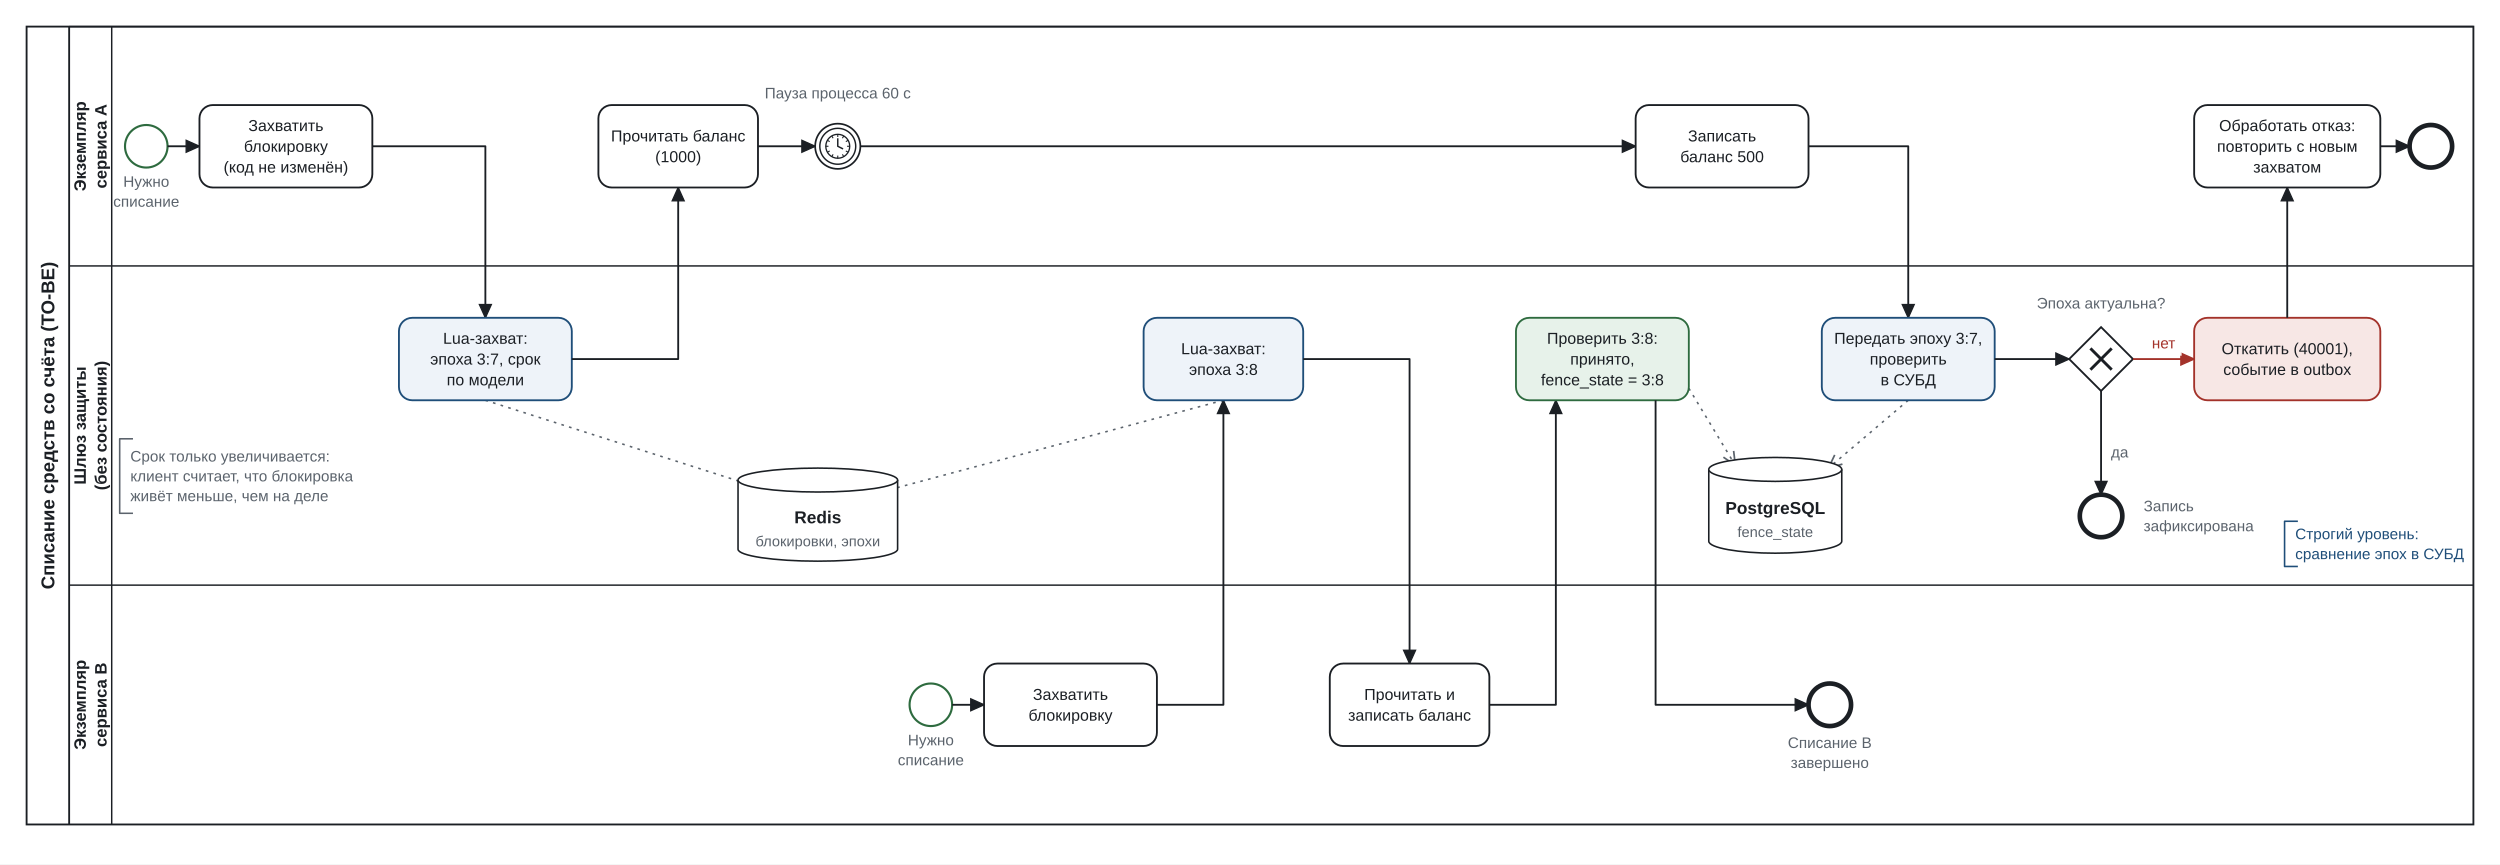
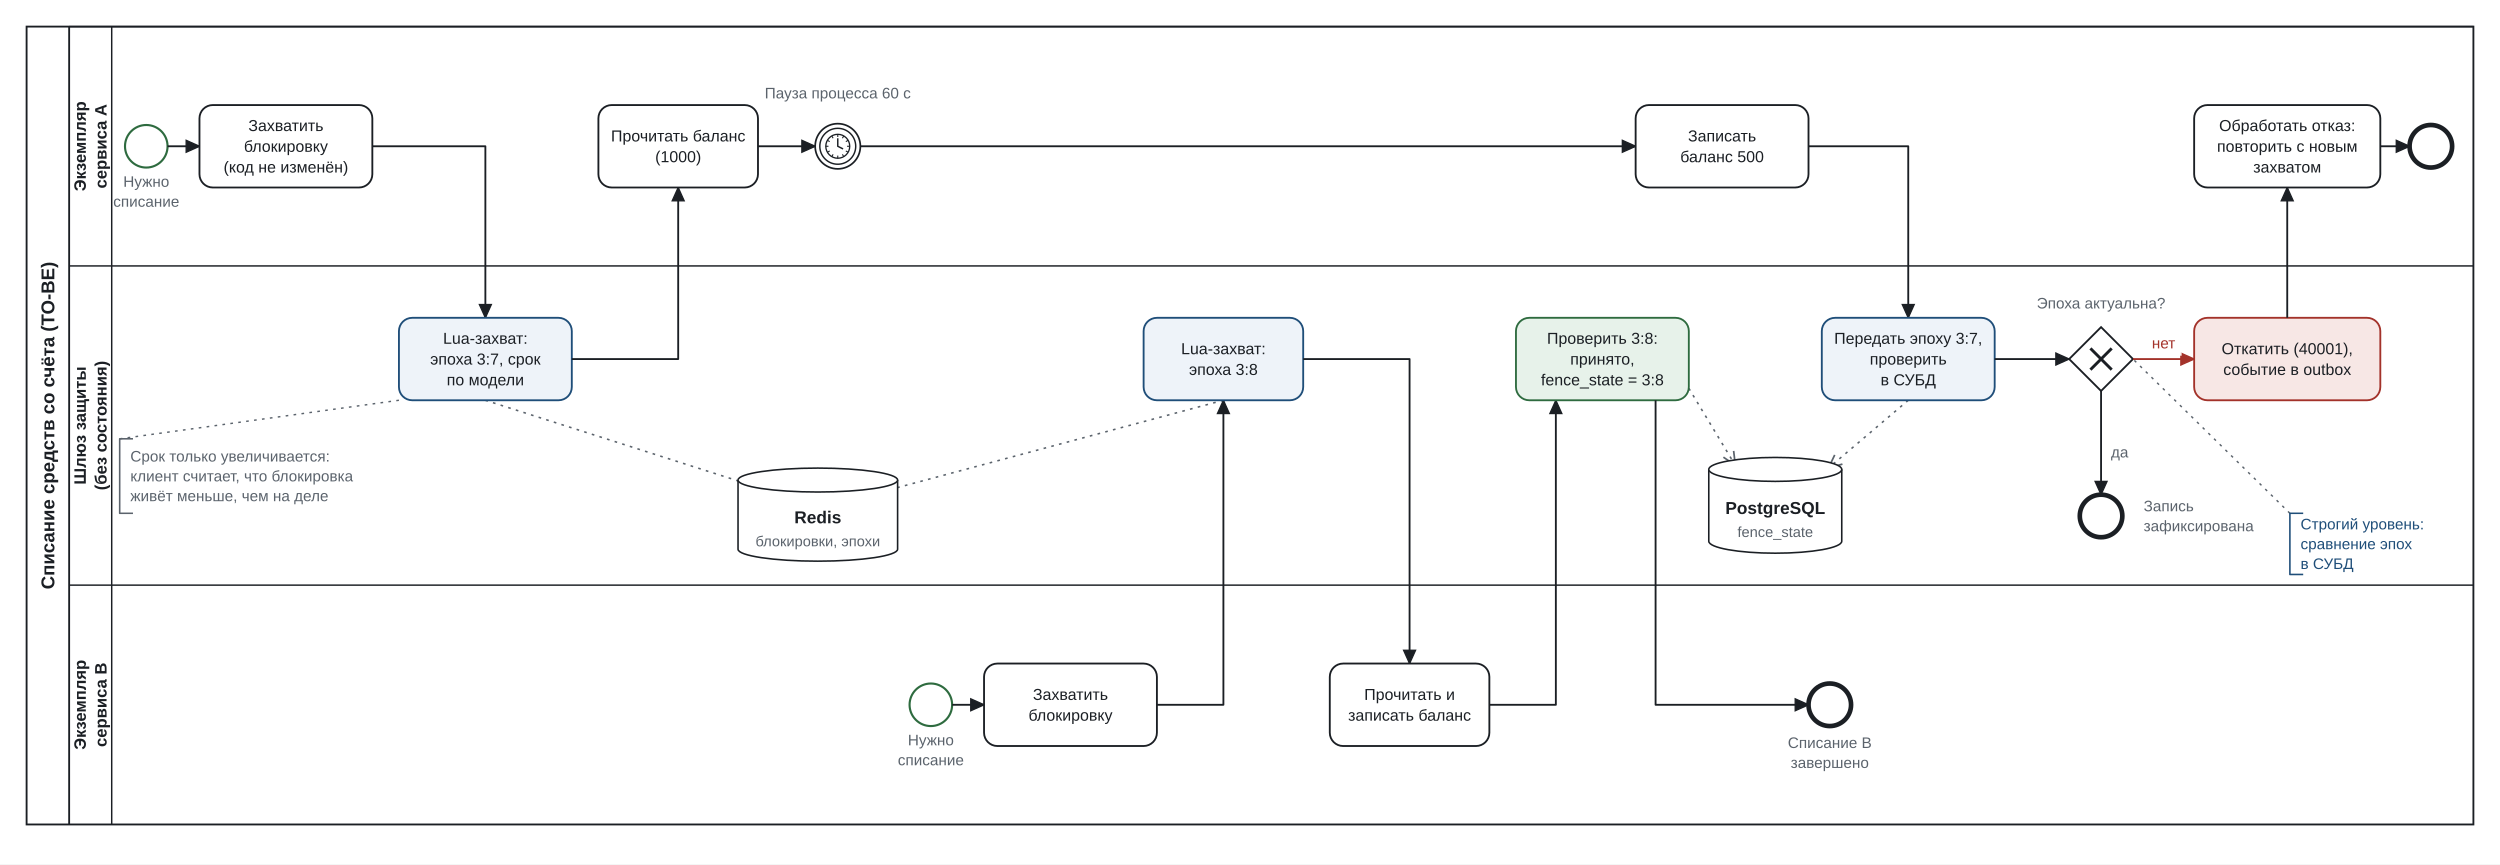
<svg xmlns="http://www.w3.org/2000/svg" width="1880" height="650" viewBox="0 0 1880 650">
  <rect width="100%" height="100%" fill="#ffffff" />
  <rect x="20" y="20" width="1840" height="600" rx="0" fill="#fff" stroke="#1b1f24" stroke-width="1.4" />
  <polyline points="52,20 52,620" fill="none" stroke="#1b1f24" stroke-width="1.4" stroke-linejoin="round" />
  <text x="36.0" y="320.0" font-family="Liberation Sans, DejaVu Sans, Arial, sans-serif" font-size="14" font-weight="bold" text-anchor="middle" dominant-baseline="central" fill="#1b1f24" transform="rotate(-90 36.0 320.0)">Списание средств со счёта (TO-BE)</text>
  <polyline points="52,20 1860,20" fill="none" stroke="#1b1f24" stroke-width="1.1" stroke-linejoin="round" />
  <polyline points="84,20 84,200" fill="none" stroke="#1b1f24" stroke-width="1.1" stroke-linejoin="round" />
  <text x="60.2" y="110.0" font-family="Liberation Sans, DejaVu Sans, Arial, sans-serif" font-size="12.5" font-weight="bold" text-anchor="middle" dominant-baseline="central" fill="#1b1f24" transform="rotate(-90 60.2 110.0)">Экземпляр</text>
  <text x="75.8" y="110.0" font-family="Liberation Sans, DejaVu Sans, Arial, sans-serif" font-size="12.5" font-weight="bold" text-anchor="middle" dominant-baseline="central" fill="#1b1f24" transform="rotate(-90 75.8 110.0)">сервиса A</text>
  <polyline points="52,200 1860,200" fill="none" stroke="#1b1f24" stroke-width="1.1" stroke-linejoin="round" />
  <polyline points="84,200 84,440" fill="none" stroke="#1b1f24" stroke-width="1.1" stroke-linejoin="round" />
  <text x="60.2" y="320.0" font-family="Liberation Sans, DejaVu Sans, Arial, sans-serif" font-size="12.5" font-weight="bold" text-anchor="middle" dominant-baseline="central" fill="#1b1f24" transform="rotate(-90 60.2 320.0)">Шлюз защиты</text>
  <text x="75.8" y="320.0" font-family="Liberation Sans, DejaVu Sans, Arial, sans-serif" font-size="12.5" font-weight="bold" text-anchor="middle" dominant-baseline="central" fill="#1b1f24" transform="rotate(-90 75.8 320.0)">(без состояния)</text>
  <polyline points="52,440 1860,440" fill="none" stroke="#1b1f24" stroke-width="1.1" stroke-linejoin="round" />
  <polyline points="84,440 84,620" fill="none" stroke="#1b1f24" stroke-width="1.1" stroke-linejoin="round" />
  <text x="60.2" y="530.0" font-family="Liberation Sans, DejaVu Sans, Arial, sans-serif" font-size="12.5" font-weight="bold" text-anchor="middle" dominant-baseline="central" fill="#1b1f24" transform="rotate(-90 60.2 530.0)">Экземпляр</text>
  <text x="75.8" y="530.0" font-family="Liberation Sans, DejaVu Sans, Arial, sans-serif" font-size="12.5" font-weight="bold" text-anchor="middle" dominant-baseline="central" fill="#1b1f24" transform="rotate(-90 75.8 530.0)">сервиса B</text>
  <polyline points="365,301 575,368" fill="none" stroke="#5b636c" stroke-width="1.2" stroke-dasharray="2 4" stroke-linejoin="round" />
  <polyline points="566.8,360.7 575,368 564.1,369.2" fill="none" stroke="#5b636c" stroke-width="1.3" />
  <polyline points="920,301 655,372" fill="none" stroke="#5b636c" stroke-width="1.2" stroke-dasharray="2 4" stroke-linejoin="round" />
  <polyline points="665.8,373.8 655,372 663.5,365.1" fill="none" stroke="#5b636c" stroke-width="1.3" />
  <polyline points="1270,292 1305,350" fill="none" stroke="#5b636c" stroke-width="1.2" stroke-dasharray="2 4" stroke-linejoin="round" />
  <polyline points="1303.7,339.1 1305,350 1296.0,343.8" fill="none" stroke="#5b636c" stroke-width="1.3" />
  <polyline points="1435,301 1375,352" fill="none" stroke="#5b636c" stroke-width="1.2" stroke-dasharray="2 4" stroke-linejoin="round" />
  <polyline points="1385.5,349.0 1375,352 1379.7,342.1" fill="none" stroke="#5b636c" stroke-width="1.3" />
  <circle cx="110" cy="110" r="16" fill="#fff" stroke="#2e6b3f" stroke-width="1.6" />
  <text x="110" y="136.5" font-family="Liberation Sans, DejaVu Sans, Arial, sans-serif" font-size="11.5" font-weight="normal" text-anchor="middle" dominant-baseline="central" fill="#5b636c">Нужно</text>
  <text x="110" y="151.5" font-family="Liberation Sans, DejaVu Sans, Arial, sans-serif" font-size="11.5" font-weight="normal" text-anchor="middle" dominant-baseline="central" fill="#5b636c">списание</text>
  <polyline points="126,110 150,110" fill="none" stroke="#1b1f24" stroke-width="1.4" stroke-linejoin="round" />
  <polygon points="140.0,105.5 150,110 140.0,114.5" fill="#1b1f24" stroke="#1b1f24" stroke-width="1" />
  <rect x="150" y="79.0" width="130" height="62" rx="10" fill="#fff" stroke="#1b1f24" stroke-width="1.4" />
  <text x="215.0" y="94.4" font-family="Liberation Sans, DejaVu Sans, Arial, sans-serif" font-size="12" font-weight="normal" text-anchor="middle" dominant-baseline="central" fill="#1b1f24">Захватить</text>
  <text x="215.0" y="110.0" font-family="Liberation Sans, DejaVu Sans, Arial, sans-serif" font-size="12" font-weight="normal" text-anchor="middle" dominant-baseline="central" fill="#1b1f24">блокировку</text>
  <text x="215.0" y="125.6" font-family="Liberation Sans, DejaVu Sans, Arial, sans-serif" font-size="12" font-weight="normal" text-anchor="middle" dominant-baseline="central" fill="#1b1f24">(код не изменён)</text>
  <polyline points="280,110 365,110 365,239" fill="none" stroke="#1b1f24" stroke-width="1.4" stroke-linejoin="round" />
  <polygon points="369.5,229.0 365,239 360.5,229.0" fill="#1b1f24" stroke="#1b1f24" stroke-width="1" />
  <rect x="300" y="239.0" width="130" height="62" rx="10" fill="#eef3f9" stroke="#1f4e79" stroke-width="1.4" />
  <text x="365.0" y="254.4" font-family="Liberation Sans, DejaVu Sans, Arial, sans-serif" font-size="12" font-weight="normal" text-anchor="middle" dominant-baseline="central" fill="#1b1f24">Lua-захват:</text>
  <text x="365.0" y="270.0" font-family="Liberation Sans, DejaVu Sans, Arial, sans-serif" font-size="12" font-weight="normal" text-anchor="middle" dominant-baseline="central" fill="#1b1f24">эпоха 3:7, срок</text>
  <text x="365.0" y="285.6" font-family="Liberation Sans, DejaVu Sans, Arial, sans-serif" font-size="12" font-weight="normal" text-anchor="middle" dominant-baseline="central" fill="#1b1f24">по модели</text>
  <polyline points="430,270 510,270 510,141" fill="none" stroke="#1b1f24" stroke-width="1.4" stroke-linejoin="round" />
  <polygon points="505.5,151.0 510,141 514.5,151.0" fill="#1b1f24" stroke="#1b1f24" stroke-width="1" />
  <rect x="450" y="79.0" width="120" height="62" rx="10" fill="#fff" stroke="#1b1f24" stroke-width="1.4" />
  <text x="510.0" y="102.2" font-family="Liberation Sans, DejaVu Sans, Arial, sans-serif" font-size="12" font-weight="normal" text-anchor="middle" dominant-baseline="central" fill="#1b1f24">Прочитать баланс</text>
  <text x="510.0" y="117.8" font-family="Liberation Sans, DejaVu Sans, Arial, sans-serif" font-size="12" font-weight="normal" text-anchor="middle" dominant-baseline="central" fill="#1b1f24">(1000)</text>
  <polyline points="570,110 613,110" fill="none" stroke="#1b1f24" stroke-width="1.4" stroke-linejoin="round" />
  <polygon points="603.0,105.5 613,110 603.0,114.5" fill="#1b1f24" stroke="#1b1f24" stroke-width="1" />
  <circle cx="630" cy="110" r="17" fill="#fff" stroke="#1b1f24" stroke-width="1.3" />
  <circle cx="630" cy="110" r="13.5" fill="#fff" stroke="#1b1f24" stroke-width="1.1" />
  <circle cx="630" cy="110" r="9" fill="#fff" stroke="#1b1f24" stroke-width="1" />
  <polyline points="637.0,110.0 639.0,110.0" fill="none" stroke="#1b1f24" stroke-width="0.8" stroke-linejoin="round" />
  <polyline points="636.062,113.5 637.794,114.5" fill="none" stroke="#1b1f24" stroke-width="0.8" stroke-linejoin="round" />
  <polyline points="633.5,116.062 634.5,117.794" fill="none" stroke="#1b1f24" stroke-width="0.8" stroke-linejoin="round" />
  <polyline points="630.0,117.0 630.0,119.0" fill="none" stroke="#1b1f24" stroke-width="0.8" stroke-linejoin="round" />
  <polyline points="626.5,116.062 625.5,117.794" fill="none" stroke="#1b1f24" stroke-width="0.8" stroke-linejoin="round" />
  <polyline points="623.938,113.5 622.206,114.5" fill="none" stroke="#1b1f24" stroke-width="0.8" stroke-linejoin="round" />
  <polyline points="623.0,110.0 621.0,110.0" fill="none" stroke="#1b1f24" stroke-width="0.8" stroke-linejoin="round" />
  <polyline points="623.938,106.5 622.206,105.5" fill="none" stroke="#1b1f24" stroke-width="0.8" stroke-linejoin="round" />
  <polyline points="626.5,103.938 625.5,102.206" fill="none" stroke="#1b1f24" stroke-width="0.8" stroke-linejoin="round" />
  <polyline points="630.0,103.0 630.0,101.0" fill="none" stroke="#1b1f24" stroke-width="0.8" stroke-linejoin="round" />
  <polyline points="633.5,103.938 634.5,102.206" fill="none" stroke="#1b1f24" stroke-width="0.8" stroke-linejoin="round" />
  <polyline points="636.062,106.5 637.794,105.5" fill="none" stroke="#1b1f24" stroke-width="0.8" stroke-linejoin="round" />
  <polyline points="630,104 630,110 634,112" fill="none" stroke="#1b1f24" stroke-width="1.1" stroke-linejoin="round" />
  <text x="630" y="70.0" font-family="Liberation Sans, DejaVu Sans, Arial, sans-serif" font-size="11.5" font-weight="normal" text-anchor="middle" dominant-baseline="central" fill="#5b636c">Пауза процесса 60 с</text>
  <polyline points="647,110 1230,110" fill="none" stroke="#1b1f24" stroke-width="1.4" stroke-linejoin="round" />
  <polygon points="1220.0,105.5 1230,110 1220.0,114.5" fill="#1b1f24" stroke="#1b1f24" stroke-width="1" />
  <rect x="1230" y="79.0" width="130" height="62" rx="10" fill="#fff" stroke="#1b1f24" stroke-width="1.4" />
  <text x="1295.0" y="102.2" font-family="Liberation Sans, DejaVu Sans, Arial, sans-serif" font-size="12" font-weight="normal" text-anchor="middle" dominant-baseline="central" fill="#1b1f24">Записать</text>
  <text x="1295.0" y="117.8" font-family="Liberation Sans, DejaVu Sans, Arial, sans-serif" font-size="12" font-weight="normal" text-anchor="middle" dominant-baseline="central" fill="#1b1f24">баланс 500</text>
  <polyline points="1360,110 1435,110 1435,239" fill="none" stroke="#1b1f24" stroke-width="1.4" stroke-linejoin="round" />
  <polygon points="1439.5,229.0 1435,239 1430.5,229.0" fill="#1b1f24" stroke="#1b1f24" stroke-width="1" />
  <rect x="1370" y="239.0" width="130" height="62" rx="10" fill="#eef3f9" stroke="#1f4e79" stroke-width="1.4" />
  <text x="1435.0" y="254.4" font-family="Liberation Sans, DejaVu Sans, Arial, sans-serif" font-size="12" font-weight="normal" text-anchor="middle" dominant-baseline="central" fill="#1b1f24">Передать эпоху 3:7,</text>
  <text x="1435.0" y="270.0" font-family="Liberation Sans, DejaVu Sans, Arial, sans-serif" font-size="12" font-weight="normal" text-anchor="middle" dominant-baseline="central" fill="#1b1f24">проверить</text>
  <text x="1435.0" y="285.6" font-family="Liberation Sans, DejaVu Sans, Arial, sans-serif" font-size="12" font-weight="normal" text-anchor="middle" dominant-baseline="central" fill="#1b1f24">в СУБД</text>
  <polyline points="1500,270 1556,270" fill="none" stroke="#1b1f24" stroke-width="1.4" stroke-linejoin="round" />
  <polygon points="1546.0,265.5 1556,270 1546.0,274.5" fill="#1b1f24" stroke="#1b1f24" stroke-width="1" />
  <polygon points="1580,246 1604,270 1580,294 1556,270" fill="#fff" stroke="#1b1f24" stroke-width="1.4" />
  <polyline points="1572,262 1588,278" fill="none" stroke="#1b1f24" stroke-width="2.2" stroke-linejoin="round" />
  <polyline points="1572,278 1588,262" fill="none" stroke="#1b1f24" stroke-width="2.2" stroke-linejoin="round" />
  <text x="1580" y="228.0" font-family="Liberation Sans, DejaVu Sans, Arial, sans-serif" font-size="11.5" font-weight="normal" text-anchor="middle" dominant-baseline="central" fill="#5b636c">Эпоха актуальна?</text>
  <polyline points="1580,294 1580,372" fill="none" stroke="#1b1f24" stroke-width="1.4" stroke-linejoin="round" />
  <polygon points="1584.5,362.0 1580,372 1575.5,362.0" fill="#1b1f24" stroke="#1b1f24" stroke-width="1" />
  <rect x="1583.6" y="330.5" width="20.9" height="19.0" fill="#fff" opacity="0.92" />
  <text x="1594" y="340.0" font-family="Liberation Sans, DejaVu Sans, Arial, sans-serif" font-size="11.5" font-weight="normal" text-anchor="middle" dominant-baseline="central" fill="#5b636c">да</text>
  <circle cx="1580" cy="388" r="16" fill="#fff" stroke="#1b1f24" stroke-width="3.5" />
  <text x="1612" y="380.5" font-family="Liberation Sans, DejaVu Sans, Arial, sans-serif" font-size="11.5" font-weight="normal" text-anchor="start" dominant-baseline="central" fill="#5b636c">Запись</text>
  <text x="1612" y="395.5" font-family="Liberation Sans, DejaVu Sans, Arial, sans-serif" font-size="11.5" font-weight="normal" text-anchor="start" dominant-baseline="central" fill="#5b636c">зафиксирована</text>
  <polyline points="1604,270 1650,270" fill="none" stroke="#a3322a" stroke-width="1.4" stroke-linejoin="round" />
  <polygon points="1640.0,265.5 1650,270 1640.0,274.5" fill="#a3322a" stroke="#a3322a" stroke-width="1" />
  <rect x="1613.3" y="248.5" width="27.3" height="19.0" fill="#fff" opacity="0.92" />
  <text x="1627" y="258.0" font-family="Liberation Sans, DejaVu Sans, Arial, sans-serif" font-size="11.5" font-weight="normal" text-anchor="middle" dominant-baseline="central" fill="#a3322a">нет</text>
  <rect x="1650" y="239.0" width="140" height="62" rx="10" fill="#f7e7e5" stroke="#a3322a" stroke-width="1.4" />
  <text x="1720.0" y="262.2" font-family="Liberation Sans, DejaVu Sans, Arial, sans-serif" font-size="12" font-weight="normal" text-anchor="middle" dominant-baseline="central" fill="#1b1f24">Откатить (40001),</text>
  <text x="1720.0" y="277.8" font-family="Liberation Sans, DejaVu Sans, Arial, sans-serif" font-size="12" font-weight="normal" text-anchor="middle" dominant-baseline="central" fill="#1b1f24">событие в outbox</text>
  <polyline points="1720,239 1720,141" fill="none" stroke="#1b1f24" stroke-width="1.4" stroke-linejoin="round" />
  <polygon points="1715.5,151.0 1720,141 1724.5,151.0" fill="#1b1f24" stroke="#1b1f24" stroke-width="1" />
  <rect x="1650" y="79.0" width="140" height="62" rx="10" fill="#fff" stroke="#1b1f24" stroke-width="1.4" />
  <text x="1720.0" y="94.4" font-family="Liberation Sans, DejaVu Sans, Arial, sans-serif" font-size="12" font-weight="normal" text-anchor="middle" dominant-baseline="central" fill="#1b1f24">Обработать отказ:</text>
  <text x="1720.0" y="110.0" font-family="Liberation Sans, DejaVu Sans, Arial, sans-serif" font-size="12" font-weight="normal" text-anchor="middle" dominant-baseline="central" fill="#1b1f24">повторить с новым</text>
  <text x="1720.0" y="125.6" font-family="Liberation Sans, DejaVu Sans, Arial, sans-serif" font-size="12" font-weight="normal" text-anchor="middle" dominant-baseline="central" fill="#1b1f24">захватом</text>
  <polyline points="1790,110 1812,110" fill="none" stroke="#1b1f24" stroke-width="1.4" stroke-linejoin="round" />
  <polygon points="1802.0,105.5 1812,110 1802.0,114.5" fill="#1b1f24" stroke="#1b1f24" stroke-width="1" />
  <circle cx="1828" cy="110" r="16" fill="#fff" stroke="#1b1f24" stroke-width="3.5" />
  <path d="M555,361 L555,413 A60.0,9 0 0 0 675,413 L675,361" fill="#fff" stroke="#1b1f24" stroke-width="1.2" />
  <ellipse cx="615.0" cy="361" rx="60.0" ry="9" fill="#fff" stroke="#1b1f24" stroke-width="1.2" />
  <text x="615.0" y="389.0" font-family="Liberation Sans, DejaVu Sans, Arial, sans-serif" font-size="13" font-weight="bold" text-anchor="middle" dominant-baseline="central" fill="#1b1f24">Redis</text>
  <text x="615.0" y="407.0" font-family="Liberation Sans, DejaVu Sans, Arial, sans-serif" font-size="11" font-weight="normal" text-anchor="middle" dominant-baseline="central" fill="#5b636c">блокировки, эпохи</text>
  <path d="M1285,353 L1285,407 A50.0,9 0 0 0 1385,407 L1385,353" fill="#fff" stroke="#1b1f24" stroke-width="1.2" />
  <ellipse cx="1335.0" cy="353" rx="50.0" ry="9" fill="#fff" stroke="#1b1f24" stroke-width="1.2" />
  <text x="1335.0" y="382.0" font-family="Liberation Sans, DejaVu Sans, Arial, sans-serif" font-size="13" font-weight="bold" text-anchor="middle" dominant-baseline="central" fill="#1b1f24">PostgreSQL</text>
  <text x="1335.0" y="400.0" font-family="Liberation Sans, DejaVu Sans, Arial, sans-serif" font-size="11" font-weight="normal" text-anchor="middle" dominant-baseline="central" fill="#5b636c">fence_state</text>
+   <polyline points="90,330 300,301" fill="none" stroke="#5b636c" stroke-width="1.1" stroke-dasharray="2 4" stroke-linejoin="round" />
  <polyline points="100,330 90,330 90,386 100,386" fill="none" stroke="#5b636c" stroke-width="1.2" stroke-linejoin="round" />
  <text x="98" y="343.1" font-family="Liberation Sans, DejaVu Sans, Arial, sans-serif" font-size="11.5" font-weight="normal" text-anchor="start" dominant-baseline="central" fill="#5b636c">Срок только увеличивается:</text>
  <text x="98" y="358.0" font-family="Liberation Sans, DejaVu Sans, Arial, sans-serif" font-size="11.5" font-weight="normal" text-anchor="start" dominant-baseline="central" fill="#5b636c">клиент считает, что блокировка</text>
  <text x="98" y="372.9" font-family="Liberation Sans, DejaVu Sans, Arial, sans-serif" font-size="11.5" font-weight="normal" text-anchor="start" dominant-baseline="central" fill="#5b636c">живёт меньше, чем на деле</text>
-   <polyline points="1728,392 1718,392 1718,426 1728,426" fill="none" stroke="#1f4e79" stroke-width="1.2" stroke-linejoin="round" />
-   <text x="1726" y="401.5" font-family="Liberation Sans, DejaVu Sans, Arial, sans-serif" font-size="11.5" font-weight="normal" text-anchor="start" dominant-baseline="central" fill="#1f4e79">Строгий уровень:</text>
-   <text x="1726" y="416.5" font-family="Liberation Sans, DejaVu Sans, Arial, sans-serif" font-size="11.5" font-weight="normal" text-anchor="start" dominant-baseline="central" fill="#1f4e79">сравнение эпох в СУБД</text>
+   <polyline points="1722,386 1604,270" fill="none" stroke="#5b636c" stroke-width="1.1" stroke-dasharray="2 4" stroke-linejoin="round" />
+   <polyline points="1732,386 1722,386 1722,432 1732,432" fill="none" stroke="#1f4e79" stroke-width="1.2" stroke-linejoin="round" />
+   <text x="1730" y="394.1" font-family="Liberation Sans, DejaVu Sans, Arial, sans-serif" font-size="11.5" font-weight="normal" text-anchor="start" dominant-baseline="central" fill="#1f4e79">Строгий уровень:</text>
+   <text x="1730" y="409.0" font-family="Liberation Sans, DejaVu Sans, Arial, sans-serif" font-size="11.5" font-weight="normal" text-anchor="start" dominant-baseline="central" fill="#1f4e79">сравнение эпох</text>
+   <text x="1730" y="423.9" font-family="Liberation Sans, DejaVu Sans, Arial, sans-serif" font-size="11.5" font-weight="normal" text-anchor="start" dominant-baseline="central" fill="#1f4e79">в СУБД</text>
  <circle cx="700" cy="530" r="16" fill="#fff" stroke="#2e6b3f" stroke-width="1.6" />
  <text x="700" y="556.5" font-family="Liberation Sans, DejaVu Sans, Arial, sans-serif" font-size="11.5" font-weight="normal" text-anchor="middle" dominant-baseline="central" fill="#5b636c">Нужно</text>
  <text x="700" y="571.5" font-family="Liberation Sans, DejaVu Sans, Arial, sans-serif" font-size="11.5" font-weight="normal" text-anchor="middle" dominant-baseline="central" fill="#5b636c">списание</text>
  <polyline points="716,530 740,530" fill="none" stroke="#1b1f24" stroke-width="1.4" stroke-linejoin="round" />
  <polygon points="730.0,525.5 740,530 730.0,534.5" fill="#1b1f24" stroke="#1b1f24" stroke-width="1" />
  <rect x="740" y="499.0" width="130" height="62" rx="10" fill="#fff" stroke="#1b1f24" stroke-width="1.4" />
  <text x="805.0" y="522.2" font-family="Liberation Sans, DejaVu Sans, Arial, sans-serif" font-size="12" font-weight="normal" text-anchor="middle" dominant-baseline="central" fill="#1b1f24">Захватить</text>
  <text x="805.0" y="537.8" font-family="Liberation Sans, DejaVu Sans, Arial, sans-serif" font-size="12" font-weight="normal" text-anchor="middle" dominant-baseline="central" fill="#1b1f24">блокировку</text>
  <polyline points="870,530 920,530 920,301" fill="none" stroke="#1b1f24" stroke-width="1.4" stroke-linejoin="round" />
  <polygon points="915.5,311.0 920,301 924.5,311.0" fill="#1b1f24" stroke="#1b1f24" stroke-width="1" />
  <rect x="860" y="239.0" width="120" height="62" rx="10" fill="#eef3f9" stroke="#1f4e79" stroke-width="1.4" />
  <text x="920.0" y="262.2" font-family="Liberation Sans, DejaVu Sans, Arial, sans-serif" font-size="12" font-weight="normal" text-anchor="middle" dominant-baseline="central" fill="#1b1f24">Lua-захват:</text>
  <text x="920.0" y="277.8" font-family="Liberation Sans, DejaVu Sans, Arial, sans-serif" font-size="12" font-weight="normal" text-anchor="middle" dominant-baseline="central" fill="#1b1f24">эпоха 3:8</text>
  <polyline points="980,270 1060,270 1060,499" fill="none" stroke="#1b1f24" stroke-width="1.4" stroke-linejoin="round" />
  <polygon points="1064.5,489.0 1060,499 1055.5,489.0" fill="#1b1f24" stroke="#1b1f24" stroke-width="1" />
  <rect x="1000" y="499.0" width="120" height="62" rx="10" fill="#fff" stroke="#1b1f24" stroke-width="1.4" />
  <text x="1060.0" y="522.2" font-family="Liberation Sans, DejaVu Sans, Arial, sans-serif" font-size="12" font-weight="normal" text-anchor="middle" dominant-baseline="central" fill="#1b1f24">Прочитать и</text>
  <text x="1060.0" y="537.8" font-family="Liberation Sans, DejaVu Sans, Arial, sans-serif" font-size="12" font-weight="normal" text-anchor="middle" dominant-baseline="central" fill="#1b1f24">записать баланс</text>
  <polyline points="1120,530 1170,530 1170,301" fill="none" stroke="#1b1f24" stroke-width="1.4" stroke-linejoin="round" />
  <polygon points="1165.5,311.0 1170,301 1174.5,311.0" fill="#1b1f24" stroke="#1b1f24" stroke-width="1" />
  <rect x="1140" y="239.0" width="130" height="62" rx="10" fill="#e7f2ea" stroke="#2e6b3f" stroke-width="1.4" />
  <text x="1205.0" y="254.4" font-family="Liberation Sans, DejaVu Sans, Arial, sans-serif" font-size="12" font-weight="normal" text-anchor="middle" dominant-baseline="central" fill="#1b1f24">Проверить 3:8:</text>
  <text x="1205.0" y="270.0" font-family="Liberation Sans, DejaVu Sans, Arial, sans-serif" font-size="12" font-weight="normal" text-anchor="middle" dominant-baseline="central" fill="#1b1f24">принято,</text>
  <text x="1205.0" y="285.6" font-family="Liberation Sans, DejaVu Sans, Arial, sans-serif" font-size="12" font-weight="normal" text-anchor="middle" dominant-baseline="central" fill="#1b1f24">fence_state = 3:8</text>
  <polyline points="1245,301 1245,530 1360,530" fill="none" stroke="#1b1f24" stroke-width="1.4" stroke-linejoin="round" />
  <polygon points="1350.0,525.5 1360,530 1350.0,534.5" fill="#1b1f24" stroke="#1b1f24" stroke-width="1" />
  <circle cx="1376" cy="530" r="16" fill="#fff" stroke="#1b1f24" stroke-width="3.5" />
  <text x="1376" y="558.5" font-family="Liberation Sans, DejaVu Sans, Arial, sans-serif" font-size="11.5" font-weight="normal" text-anchor="middle" dominant-baseline="central" fill="#5b636c">Списание B</text>
  <text x="1376" y="573.5" font-family="Liberation Sans, DejaVu Sans, Arial, sans-serif" font-size="11.5" font-weight="normal" text-anchor="middle" dominant-baseline="central" fill="#5b636c">завершено</text>
</svg>
